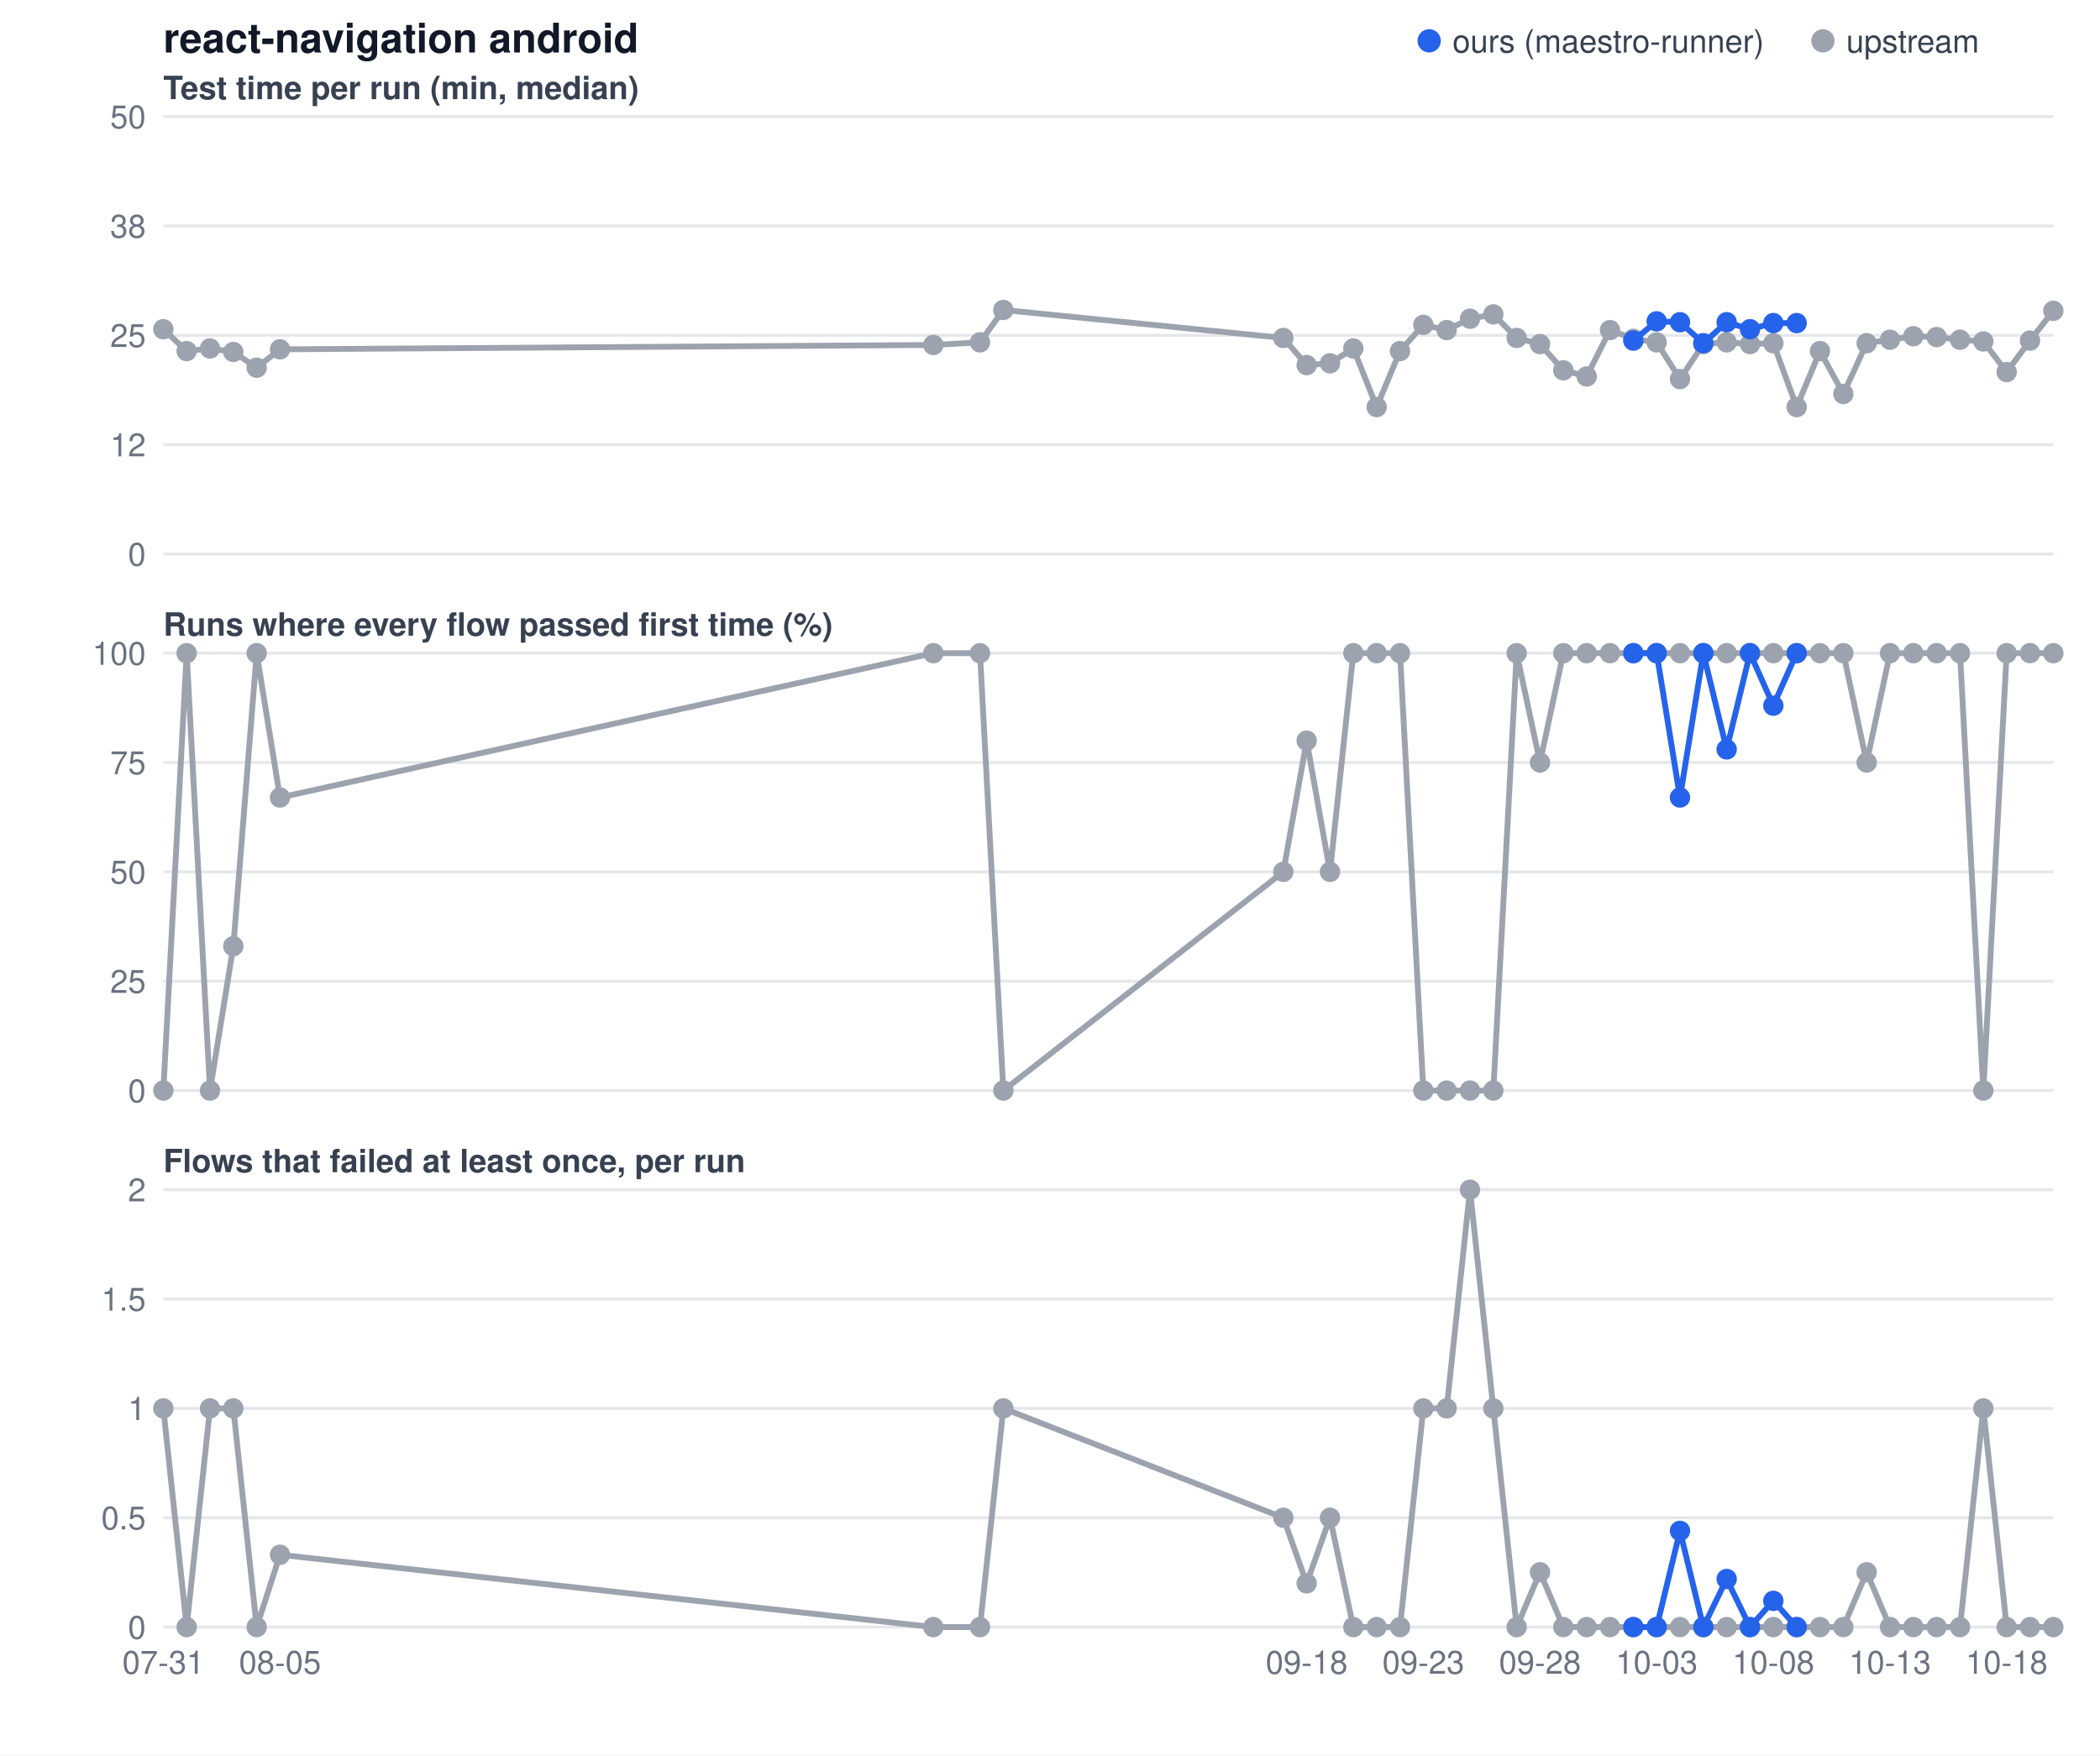
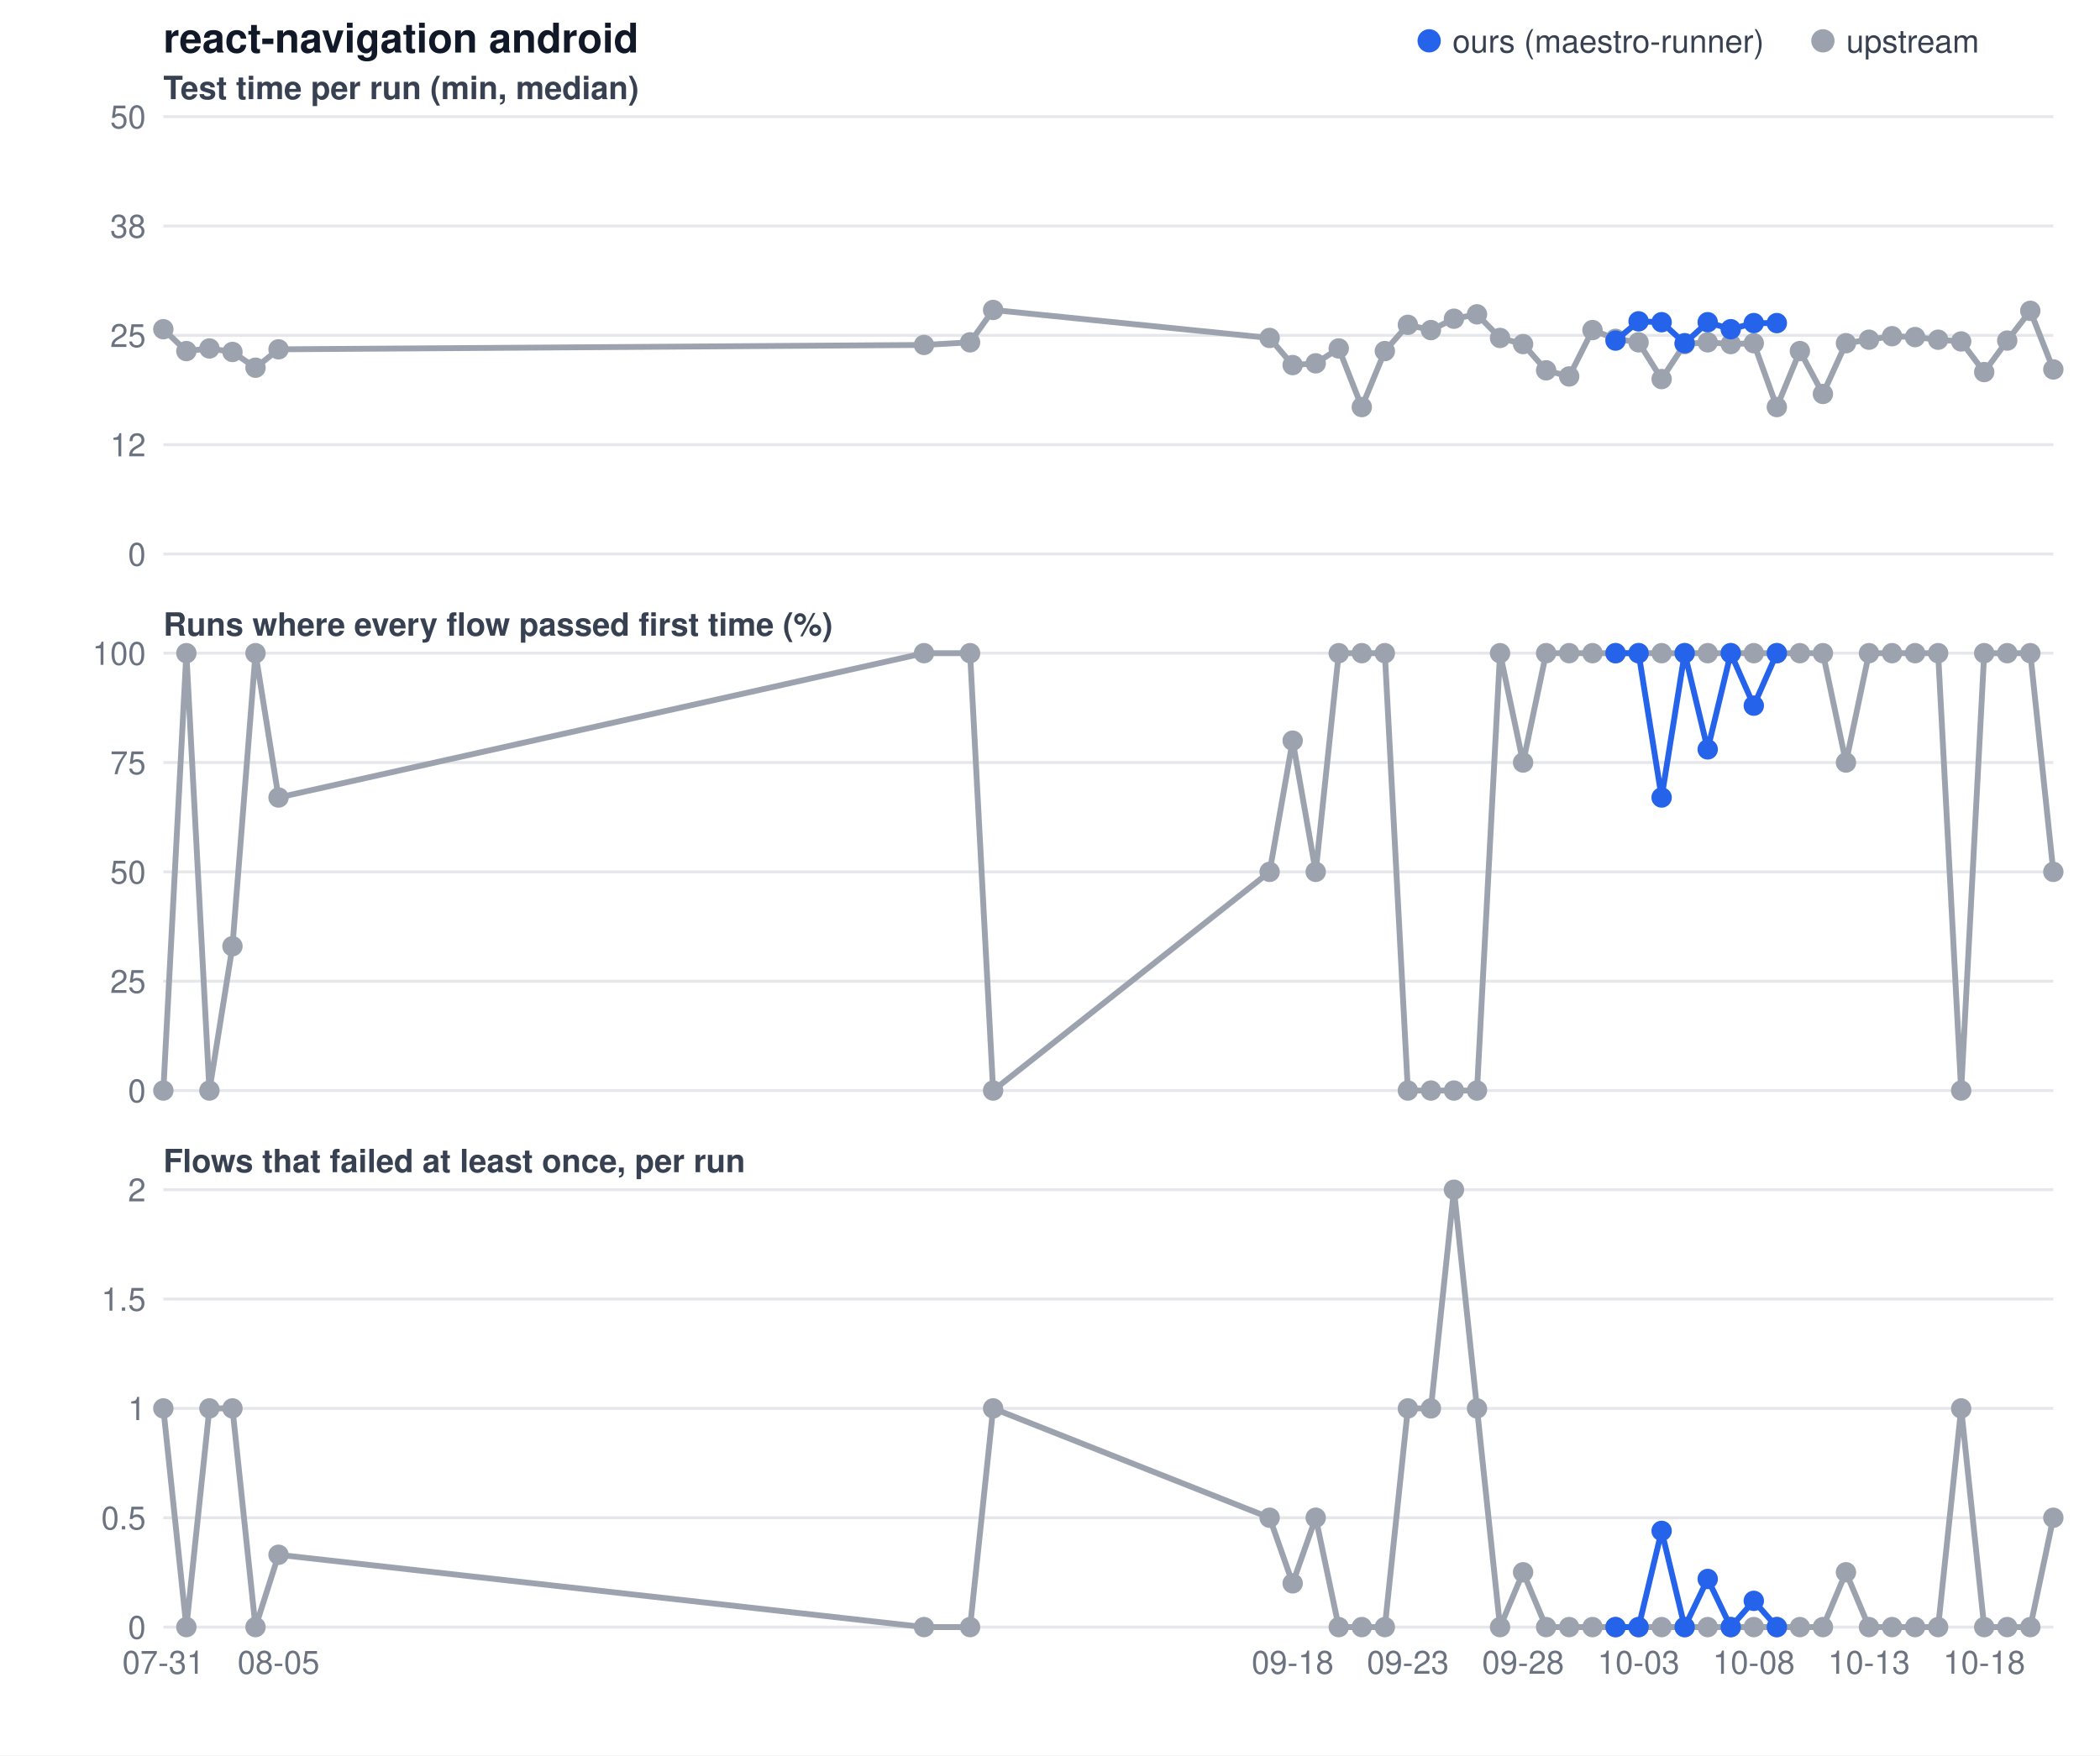
<svg xmlns="http://www.w3.org/2000/svg" width="720" height="602" font-family="-apple-system,Segoe UI,Helvetica,Arial,sans-serif" font-size="11">
  <rect width="100%" height="100%" fill="#ffffff" />
  <text x="56" y="18" font-size="14" font-weight="600" fill="#111827">react-navigation android</text>
  <circle cx="490" cy="14" r="4" fill="#2563eb" />
  <text x="498" y="18" fill="#374151">ours (maestro-runner)</text>
  <circle cx="625" cy="14" r="4" fill="#9ca3af" />
  <text x="633" y="18" fill="#374151">upstream</text>
  <text x="56" y="34" fill="#374151" font-weight="600">Test time per run (min, median)</text>
  <line x1="56" x2="704" y1="190.0" y2="190.0" stroke="#e5e7eb" />
  <text x="50" y="194.0" text-anchor="end" fill="#6b7280">0</text>
  <line x1="56" x2="704" y1="152.5" y2="152.5" stroke="#e5e7eb" />
  <text x="50" y="156.5" text-anchor="end" fill="#6b7280">12</text>
  <line x1="56" x2="704" y1="115.0" y2="115.0" stroke="#e5e7eb" />
  <text x="50" y="119.0" text-anchor="end" fill="#6b7280">25</text>
  <line x1="56" x2="704" y1="77.5" y2="77.5" stroke="#e5e7eb" />
  <text x="50" y="81.5" text-anchor="end" fill="#6b7280">38</text>
  <line x1="56" x2="704" y1="40.0" y2="40.0" stroke="#e5e7eb" />
  <text x="50" y="44.0" text-anchor="end" fill="#6b7280">50</text>
-   <polyline fill="none" stroke="#9ca3af" stroke-width="2" points="56.0,112.9 64.0,120.4 72.0,119.5 80.0,120.7 88.0,126.1 96.0,119.8 320.0,118.3 336.0,117.4 344.0,106.3 440.0,115.9 448.0,125.2 456.0,124.6 464.0,119.5 472.0,139.6 480.0,120.4 488.0,111.4 496.0,113.2 504.0,109.3 512.0,107.8 520.0,115.9 528.0,118.0 536.0,127.0 544.0,129.1 552.0,113.2 560.0,116.2 568.0,117.4 576.0,130.0 584.0,118.0 592.0,117.4 600.0,118.0 608.0,117.7 616.0,139.6 624.0,120.4 632.0,135.1 640.0,117.7 648.0,116.5 656.0,115.3 664.0,115.6 672.0,116.5 680.0,117.1 688.0,127.6 696.0,116.8 704.0,106.6" />
+   <polyline fill="none" stroke="#9ca3af" stroke-width="2" points="56.0,112.9 63.9,120.4 71.8,119.5 79.7,120.7 87.6,126.1 95.5,119.8 316.8,118.3 332.6,117.4 340.5,106.3 435.3,115.9 443.2,125.2 451.1,124.6 459.0,119.5 466.9,139.6 474.8,120.4 482.7,111.4 490.6,113.2 498.5,109.3 506.4,107.8 514.3,115.9 522.2,118.0 530.1,127.0 538.0,129.1 546.0,113.2 553.9,116.2 561.8,117.4 569.7,130.0 577.6,118.0 585.5,117.4 593.4,118.0 601.3,117.7 609.2,139.6 617.1,120.4 625.0,135.1 632.9,117.7 640.8,116.5 648.7,115.3 656.6,115.6 664.5,116.5 672.4,117.1 680.3,127.6 688.2,116.8 696.1,106.6 704.0,126.7" />
  <circle cx="56.0" cy="112.9" r="3.5" fill="#9ca3af" />
-   <circle cx="64.0" cy="120.4" r="3.5" fill="#9ca3af" />
-   <circle cx="72.0" cy="119.5" r="3.5" fill="#9ca3af" />
-   <circle cx="80.0" cy="120.7" r="3.5" fill="#9ca3af" />
-   <circle cx="88.0" cy="126.1" r="3.5" fill="#9ca3af" />
-   <circle cx="96.0" cy="119.8" r="3.5" fill="#9ca3af" />
-   <circle cx="320.0" cy="118.3" r="3.5" fill="#9ca3af" />
-   <circle cx="336.0" cy="117.4" r="3.5" fill="#9ca3af" />
-   <circle cx="344.0" cy="106.3" r="3.5" fill="#9ca3af" />
-   <circle cx="440.0" cy="115.9" r="3.5" fill="#9ca3af" />
-   <circle cx="448.0" cy="125.2" r="3.5" fill="#9ca3af" />
-   <circle cx="456.0" cy="124.6" r="3.5" fill="#9ca3af" />
-   <circle cx="464.0" cy="119.5" r="3.5" fill="#9ca3af" />
-   <circle cx="472.0" cy="139.6" r="3.5" fill="#9ca3af" />
-   <circle cx="480.0" cy="120.4" r="3.5" fill="#9ca3af" />
-   <circle cx="488.0" cy="111.4" r="3.5" fill="#9ca3af" />
-   <circle cx="496.0" cy="113.2" r="3.5" fill="#9ca3af" />
-   <circle cx="504.0" cy="109.3" r="3.5" fill="#9ca3af" />
-   <circle cx="512.0" cy="107.8" r="3.5" fill="#9ca3af" />
-   <circle cx="520.0" cy="115.9" r="3.5" fill="#9ca3af" />
-   <circle cx="528.0" cy="118.0" r="3.5" fill="#9ca3af" />
-   <circle cx="536.0" cy="127.0" r="3.5" fill="#9ca3af" />
-   <circle cx="544.0" cy="129.1" r="3.5" fill="#9ca3af" />
-   <circle cx="552.0" cy="113.2" r="3.5" fill="#9ca3af" />
-   <circle cx="560.0" cy="116.2" r="3.5" fill="#9ca3af" />
-   <circle cx="568.0" cy="117.4" r="3.5" fill="#9ca3af" />
-   <circle cx="576.0" cy="130.0" r="3.5" fill="#9ca3af" />
-   <circle cx="584.0" cy="118.0" r="3.5" fill="#9ca3af" />
-   <circle cx="592.0" cy="117.4" r="3.5" fill="#9ca3af" />
-   <circle cx="600.0" cy="118.0" r="3.5" fill="#9ca3af" />
-   <circle cx="608.0" cy="117.7" r="3.5" fill="#9ca3af" />
-   <circle cx="616.0" cy="139.6" r="3.5" fill="#9ca3af" />
-   <circle cx="624.0" cy="120.4" r="3.5" fill="#9ca3af" />
-   <circle cx="632.0" cy="135.1" r="3.5" fill="#9ca3af" />
-   <circle cx="640.0" cy="117.7" r="3.5" fill="#9ca3af" />
-   <circle cx="648.0" cy="116.5" r="3.5" fill="#9ca3af" />
-   <circle cx="656.0" cy="115.3" r="3.5" fill="#9ca3af" />
-   <circle cx="664.0" cy="115.6" r="3.5" fill="#9ca3af" />
-   <circle cx="672.0" cy="116.5" r="3.5" fill="#9ca3af" />
-   <circle cx="680.0" cy="117.1" r="3.5" fill="#9ca3af" />
-   <circle cx="688.0" cy="127.6" r="3.5" fill="#9ca3af" />
-   <circle cx="696.0" cy="116.8" r="3.5" fill="#9ca3af" />
-   <circle cx="704.0" cy="106.6" r="3.5" fill="#9ca3af" />
-   <polyline fill="none" stroke="#2563eb" stroke-width="2" points="560.0,116.8 568.0,110.2 576.0,110.5 584.0,117.7 592.0,110.5 600.0,112.9 608.0,110.8 616.0,110.8" />
-   <circle cx="560.0" cy="116.8" r="3.5" fill="#2563eb" />
-   <circle cx="568.0" cy="110.2" r="3.5" fill="#2563eb" />
-   <circle cx="576.0" cy="110.5" r="3.5" fill="#2563eb" />
-   <circle cx="584.0" cy="117.7" r="3.5" fill="#2563eb" />
-   <circle cx="592.0" cy="110.5" r="3.5" fill="#2563eb" />
-   <circle cx="600.0" cy="112.9" r="3.5" fill="#2563eb" />
-   <circle cx="608.0" cy="110.8" r="3.5" fill="#2563eb" />
-   <circle cx="616.0" cy="110.8" r="3.5" fill="#2563eb" />
+   <circle cx="63.9" cy="120.4" r="3.5" fill="#9ca3af" />
+   <circle cx="71.8" cy="119.5" r="3.5" fill="#9ca3af" />
+   <circle cx="79.7" cy="120.7" r="3.5" fill="#9ca3af" />
+   <circle cx="87.6" cy="126.1" r="3.5" fill="#9ca3af" />
+   <circle cx="95.5" cy="119.8" r="3.5" fill="#9ca3af" />
+   <circle cx="316.8" cy="118.3" r="3.5" fill="#9ca3af" />
+   <circle cx="332.6" cy="117.4" r="3.5" fill="#9ca3af" />
+   <circle cx="340.5" cy="106.3" r="3.5" fill="#9ca3af" />
+   <circle cx="435.3" cy="115.9" r="3.5" fill="#9ca3af" />
+   <circle cx="443.2" cy="125.2" r="3.5" fill="#9ca3af" />
+   <circle cx="451.1" cy="124.6" r="3.5" fill="#9ca3af" />
+   <circle cx="459.0" cy="119.5" r="3.5" fill="#9ca3af" />
+   <circle cx="466.9" cy="139.6" r="3.5" fill="#9ca3af" />
+   <circle cx="474.8" cy="120.4" r="3.5" fill="#9ca3af" />
+   <circle cx="482.7" cy="111.4" r="3.5" fill="#9ca3af" />
+   <circle cx="490.6" cy="113.2" r="3.5" fill="#9ca3af" />
+   <circle cx="498.5" cy="109.3" r="3.5" fill="#9ca3af" />
+   <circle cx="506.4" cy="107.8" r="3.5" fill="#9ca3af" />
+   <circle cx="514.3" cy="115.9" r="3.5" fill="#9ca3af" />
+   <circle cx="522.2" cy="118.0" r="3.5" fill="#9ca3af" />
+   <circle cx="530.1" cy="127.0" r="3.5" fill="#9ca3af" />
+   <circle cx="538.0" cy="129.1" r="3.5" fill="#9ca3af" />
+   <circle cx="546.0" cy="113.2" r="3.5" fill="#9ca3af" />
+   <circle cx="553.9" cy="116.2" r="3.5" fill="#9ca3af" />
+   <circle cx="561.8" cy="117.4" r="3.5" fill="#9ca3af" />
+   <circle cx="569.7" cy="130.0" r="3.5" fill="#9ca3af" />
+   <circle cx="577.6" cy="118.0" r="3.5" fill="#9ca3af" />
+   <circle cx="585.5" cy="117.4" r="3.5" fill="#9ca3af" />
+   <circle cx="593.4" cy="118.0" r="3.5" fill="#9ca3af" />
+   <circle cx="601.3" cy="117.7" r="3.5" fill="#9ca3af" />
+   <circle cx="609.2" cy="139.6" r="3.5" fill="#9ca3af" />
+   <circle cx="617.1" cy="120.4" r="3.5" fill="#9ca3af" />
+   <circle cx="625.0" cy="135.1" r="3.5" fill="#9ca3af" />
+   <circle cx="632.9" cy="117.7" r="3.5" fill="#9ca3af" />
+   <circle cx="640.8" cy="116.5" r="3.5" fill="#9ca3af" />
+   <circle cx="648.7" cy="115.3" r="3.5" fill="#9ca3af" />
+   <circle cx="656.6" cy="115.6" r="3.5" fill="#9ca3af" />
+   <circle cx="664.5" cy="116.5" r="3.5" fill="#9ca3af" />
+   <circle cx="672.4" cy="117.1" r="3.5" fill="#9ca3af" />
+   <circle cx="680.3" cy="127.6" r="3.5" fill="#9ca3af" />
+   <circle cx="688.2" cy="116.8" r="3.5" fill="#9ca3af" />
+   <circle cx="696.1" cy="106.6" r="3.5" fill="#9ca3af" />
+   <circle cx="704.0" cy="126.7" r="3.5" fill="#9ca3af" />
+   <polyline fill="none" stroke="#2563eb" stroke-width="2" points="553.9,116.8 561.8,110.2 569.7,110.5 577.6,117.7 585.5,110.5 593.4,112.9 601.3,110.8 609.2,110.8" />
+   <circle cx="553.9" cy="116.8" r="3.5" fill="#2563eb" />
+   <circle cx="561.8" cy="110.2" r="3.5" fill="#2563eb" />
+   <circle cx="569.7" cy="110.5" r="3.5" fill="#2563eb" />
+   <circle cx="577.6" cy="117.7" r="3.5" fill="#2563eb" />
+   <circle cx="585.5" cy="110.5" r="3.5" fill="#2563eb" />
+   <circle cx="593.4" cy="112.9" r="3.5" fill="#2563eb" />
+   <circle cx="601.3" cy="110.8" r="3.5" fill="#2563eb" />
+   <circle cx="609.2" cy="110.8" r="3.5" fill="#2563eb" />
  <text x="56" y="218" fill="#374151" font-weight="600">Runs where every flow passed first time (%)</text>
  <line x1="56" x2="704" y1="374.0" y2="374.0" stroke="#e5e7eb" />
  <text x="50" y="378.0" text-anchor="end" fill="#6b7280">0</text>
  <line x1="56" x2="704" y1="336.5" y2="336.5" stroke="#e5e7eb" />
  <text x="50" y="340.5" text-anchor="end" fill="#6b7280">25</text>
  <line x1="56" x2="704" y1="299.0" y2="299.0" stroke="#e5e7eb" />
  <text x="50" y="303.0" text-anchor="end" fill="#6b7280">50</text>
  <line x1="56" x2="704" y1="261.5" y2="261.5" stroke="#e5e7eb" />
  <text x="50" y="265.5" text-anchor="end" fill="#6b7280">75</text>
  <line x1="56" x2="704" y1="224.0" y2="224.0" stroke="#e5e7eb" />
  <text x="50" y="228.0" text-anchor="end" fill="#6b7280">100</text>
-   <polyline fill="none" stroke="#9ca3af" stroke-width="2" points="56.0,374.0 64.0,224.0 72.0,374.0 80.0,324.5 88.0,224.0 96.0,273.5 320.0,224.0 336.0,224.0 344.0,374.0 440.0,299.0 448.0,254.0 456.0,299.0 464.0,224.0 472.0,224.0 480.0,224.0 488.0,374.0 496.0,374.0 504.0,374.0 512.0,374.0 520.0,224.0 528.0,261.5 536.0,224.0 544.0,224.0 552.0,224.0 560.0,224.0 568.0,224.0 576.0,224.0 584.0,224.0 592.0,224.0 600.0,224.0 608.0,224.0 616.0,224.0 624.0,224.0 632.0,224.0 640.0,261.5 648.0,224.0 656.0,224.0 664.0,224.0 672.0,224.0 680.0,374.0 688.0,224.0 696.0,224.0 704.0,224.0" />
+   <polyline fill="none" stroke="#9ca3af" stroke-width="2" points="56.0,374.0 63.9,224.0 71.8,374.0 79.7,324.5 87.6,224.0 95.5,273.5 316.8,224.0 332.6,224.0 340.5,374.0 435.3,299.0 443.2,254.0 451.1,299.0 459.0,224.0 466.9,224.0 474.8,224.0 482.7,374.0 490.6,374.0 498.5,374.0 506.4,374.0 514.3,224.0 522.2,261.5 530.1,224.0 538.0,224.0 546.0,224.0 553.9,224.0 561.8,224.0 569.7,224.0 577.6,224.0 585.5,224.0 593.4,224.0 601.3,224.0 609.2,224.0 617.1,224.0 625.0,224.0 632.9,261.5 640.8,224.0 648.7,224.0 656.6,224.0 664.5,224.0 672.4,374.0 680.3,224.0 688.2,224.0 696.1,224.0 704.0,299.0" />
  <circle cx="56.0" cy="374.0" r="3.5" fill="#9ca3af" />
-   <circle cx="64.0" cy="224.0" r="3.5" fill="#9ca3af" />
-   <circle cx="72.0" cy="374.0" r="3.5" fill="#9ca3af" />
-   <circle cx="80.0" cy="324.5" r="3.5" fill="#9ca3af" />
-   <circle cx="88.0" cy="224.0" r="3.5" fill="#9ca3af" />
-   <circle cx="96.0" cy="273.5" r="3.5" fill="#9ca3af" />
-   <circle cx="320.0" cy="224.0" r="3.5" fill="#9ca3af" />
-   <circle cx="336.0" cy="224.0" r="3.5" fill="#9ca3af" />
-   <circle cx="344.0" cy="374.0" r="3.5" fill="#9ca3af" />
-   <circle cx="440.0" cy="299.0" r="3.5" fill="#9ca3af" />
-   <circle cx="448.0" cy="254.0" r="3.5" fill="#9ca3af" />
-   <circle cx="456.0" cy="299.0" r="3.5" fill="#9ca3af" />
-   <circle cx="464.0" cy="224.0" r="3.5" fill="#9ca3af" />
-   <circle cx="472.0" cy="224.0" r="3.5" fill="#9ca3af" />
-   <circle cx="480.0" cy="224.0" r="3.5" fill="#9ca3af" />
-   <circle cx="488.0" cy="374.0" r="3.5" fill="#9ca3af" />
-   <circle cx="496.0" cy="374.0" r="3.5" fill="#9ca3af" />
-   <circle cx="504.0" cy="374.0" r="3.5" fill="#9ca3af" />
-   <circle cx="512.0" cy="374.0" r="3.5" fill="#9ca3af" />
-   <circle cx="520.0" cy="224.0" r="3.5" fill="#9ca3af" />
-   <circle cx="528.0" cy="261.5" r="3.5" fill="#9ca3af" />
-   <circle cx="536.0" cy="224.0" r="3.5" fill="#9ca3af" />
-   <circle cx="544.0" cy="224.0" r="3.5" fill="#9ca3af" />
-   <circle cx="552.0" cy="224.0" r="3.5" fill="#9ca3af" />
-   <circle cx="560.0" cy="224.0" r="3.5" fill="#9ca3af" />
-   <circle cx="568.0" cy="224.0" r="3.5" fill="#9ca3af" />
-   <circle cx="576.0" cy="224.0" r="3.5" fill="#9ca3af" />
-   <circle cx="584.0" cy="224.0" r="3.5" fill="#9ca3af" />
-   <circle cx="592.0" cy="224.0" r="3.5" fill="#9ca3af" />
-   <circle cx="600.0" cy="224.0" r="3.5" fill="#9ca3af" />
-   <circle cx="608.0" cy="224.0" r="3.5" fill="#9ca3af" />
-   <circle cx="616.0" cy="224.0" r="3.5" fill="#9ca3af" />
-   <circle cx="624.0" cy="224.0" r="3.5" fill="#9ca3af" />
-   <circle cx="632.0" cy="224.0" r="3.5" fill="#9ca3af" />
-   <circle cx="640.0" cy="261.5" r="3.5" fill="#9ca3af" />
-   <circle cx="648.0" cy="224.0" r="3.5" fill="#9ca3af" />
-   <circle cx="656.0" cy="224.0" r="3.5" fill="#9ca3af" />
-   <circle cx="664.0" cy="224.0" r="3.5" fill="#9ca3af" />
-   <circle cx="672.0" cy="224.0" r="3.5" fill="#9ca3af" />
-   <circle cx="680.0" cy="374.0" r="3.5" fill="#9ca3af" />
-   <circle cx="688.0" cy="224.0" r="3.5" fill="#9ca3af" />
-   <circle cx="696.0" cy="224.0" r="3.5" fill="#9ca3af" />
-   <circle cx="704.0" cy="224.0" r="3.5" fill="#9ca3af" />
-   <polyline fill="none" stroke="#2563eb" stroke-width="2" points="560.0,224.0 568.0,224.0 576.0,273.5 584.0,224.0 592.0,257.0 600.0,224.0 608.0,242.0 616.0,224.0" />
-   <circle cx="560.0" cy="224.0" r="3.5" fill="#2563eb" />
-   <circle cx="568.0" cy="224.0" r="3.5" fill="#2563eb" />
-   <circle cx="576.0" cy="273.5" r="3.5" fill="#2563eb" />
-   <circle cx="584.0" cy="224.0" r="3.5" fill="#2563eb" />
-   <circle cx="592.0" cy="257.0" r="3.5" fill="#2563eb" />
-   <circle cx="600.0" cy="224.0" r="3.5" fill="#2563eb" />
-   <circle cx="608.0" cy="242.0" r="3.5" fill="#2563eb" />
-   <circle cx="616.0" cy="224.0" r="3.5" fill="#2563eb" />
+   <circle cx="63.9" cy="224.0" r="3.5" fill="#9ca3af" />
+   <circle cx="71.8" cy="374.0" r="3.5" fill="#9ca3af" />
+   <circle cx="79.7" cy="324.5" r="3.5" fill="#9ca3af" />
+   <circle cx="87.6" cy="224.0" r="3.5" fill="#9ca3af" />
+   <circle cx="95.5" cy="273.5" r="3.5" fill="#9ca3af" />
+   <circle cx="316.8" cy="224.0" r="3.5" fill="#9ca3af" />
+   <circle cx="332.6" cy="224.0" r="3.5" fill="#9ca3af" />
+   <circle cx="340.5" cy="374.0" r="3.5" fill="#9ca3af" />
+   <circle cx="435.3" cy="299.0" r="3.5" fill="#9ca3af" />
+   <circle cx="443.2" cy="254.0" r="3.5" fill="#9ca3af" />
+   <circle cx="451.1" cy="299.0" r="3.5" fill="#9ca3af" />
+   <circle cx="459.0" cy="224.0" r="3.5" fill="#9ca3af" />
+   <circle cx="466.9" cy="224.0" r="3.5" fill="#9ca3af" />
+   <circle cx="474.8" cy="224.0" r="3.5" fill="#9ca3af" />
+   <circle cx="482.7" cy="374.0" r="3.5" fill="#9ca3af" />
+   <circle cx="490.6" cy="374.0" r="3.5" fill="#9ca3af" />
+   <circle cx="498.5" cy="374.0" r="3.5" fill="#9ca3af" />
+   <circle cx="506.4" cy="374.0" r="3.5" fill="#9ca3af" />
+   <circle cx="514.3" cy="224.0" r="3.5" fill="#9ca3af" />
+   <circle cx="522.2" cy="261.5" r="3.5" fill="#9ca3af" />
+   <circle cx="530.1" cy="224.0" r="3.5" fill="#9ca3af" />
+   <circle cx="538.0" cy="224.0" r="3.5" fill="#9ca3af" />
+   <circle cx="546.0" cy="224.0" r="3.5" fill="#9ca3af" />
+   <circle cx="553.9" cy="224.0" r="3.5" fill="#9ca3af" />
+   <circle cx="561.8" cy="224.0" r="3.5" fill="#9ca3af" />
+   <circle cx="569.7" cy="224.0" r="3.5" fill="#9ca3af" />
+   <circle cx="577.6" cy="224.0" r="3.5" fill="#9ca3af" />
+   <circle cx="585.5" cy="224.0" r="3.5" fill="#9ca3af" />
+   <circle cx="593.4" cy="224.0" r="3.5" fill="#9ca3af" />
+   <circle cx="601.3" cy="224.0" r="3.5" fill="#9ca3af" />
+   <circle cx="609.2" cy="224.0" r="3.5" fill="#9ca3af" />
+   <circle cx="617.1" cy="224.0" r="3.5" fill="#9ca3af" />
+   <circle cx="625.0" cy="224.0" r="3.5" fill="#9ca3af" />
+   <circle cx="632.9" cy="261.5" r="3.5" fill="#9ca3af" />
+   <circle cx="640.8" cy="224.0" r="3.5" fill="#9ca3af" />
+   <circle cx="648.7" cy="224.0" r="3.5" fill="#9ca3af" />
+   <circle cx="656.6" cy="224.0" r="3.5" fill="#9ca3af" />
+   <circle cx="664.5" cy="224.0" r="3.5" fill="#9ca3af" />
+   <circle cx="672.4" cy="374.0" r="3.5" fill="#9ca3af" />
+   <circle cx="680.3" cy="224.0" r="3.5" fill="#9ca3af" />
+   <circle cx="688.2" cy="224.0" r="3.5" fill="#9ca3af" />
+   <circle cx="696.1" cy="224.0" r="3.5" fill="#9ca3af" />
+   <circle cx="704.0" cy="299.0" r="3.5" fill="#9ca3af" />
+   <polyline fill="none" stroke="#2563eb" stroke-width="2" points="553.9,224.0 561.8,224.0 569.7,273.5 577.6,224.0 585.5,257.0 593.4,224.0 601.3,242.0 609.2,224.0" />
+   <circle cx="553.9" cy="224.0" r="3.5" fill="#2563eb" />
+   <circle cx="561.8" cy="224.0" r="3.5" fill="#2563eb" />
+   <circle cx="569.7" cy="273.5" r="3.5" fill="#2563eb" />
+   <circle cx="577.6" cy="224.0" r="3.5" fill="#2563eb" />
+   <circle cx="585.5" cy="257.0" r="3.5" fill="#2563eb" />
+   <circle cx="593.4" cy="224.0" r="3.5" fill="#2563eb" />
+   <circle cx="601.3" cy="242.0" r="3.5" fill="#2563eb" />
+   <circle cx="609.2" cy="224.0" r="3.5" fill="#2563eb" />
  <text x="56" y="402" fill="#374151" font-weight="600">Flows that failed at least once, per run</text>
  <line x1="56" x2="704" y1="558.0" y2="558.0" stroke="#e5e7eb" />
  <text x="50" y="562.0" text-anchor="end" fill="#6b7280">0</text>
  <line x1="56" x2="704" y1="520.5" y2="520.5" stroke="#e5e7eb" />
  <text x="50" y="524.5" text-anchor="end" fill="#6b7280">0.5</text>
  <line x1="56" x2="704" y1="483.0" y2="483.0" stroke="#e5e7eb" />
  <text x="50" y="487.0" text-anchor="end" fill="#6b7280">1</text>
  <line x1="56" x2="704" y1="445.5" y2="445.5" stroke="#e5e7eb" />
  <text x="50" y="449.5" text-anchor="end" fill="#6b7280">1.5</text>
  <line x1="56" x2="704" y1="408.0" y2="408.0" stroke="#e5e7eb" />
  <text x="50" y="412.0" text-anchor="end" fill="#6b7280">2</text>
-   <polyline fill="none" stroke="#9ca3af" stroke-width="2" points="56.0,483.0 64.0,558.0 72.0,483.0 80.0,483.0 88.0,558.0 96.0,533.2 320.0,558.0 336.0,558.0 344.0,483.0 440.0,520.5 448.0,543.0 456.0,520.5 464.0,558.0 472.0,558.0 480.0,558.0 488.0,483.0 496.0,483.0 504.0,408.0 512.0,483.0 520.0,558.0 528.0,539.2 536.0,558.0 544.0,558.0 552.0,558.0 560.0,558.0 568.0,558.0 576.0,558.0 584.0,558.0 592.0,558.0 600.0,558.0 608.0,558.0 616.0,558.0 624.0,558.0 632.0,558.0 640.0,539.2 648.0,558.0 656.0,558.0 664.0,558.0 672.0,558.0 680.0,483.0 688.0,558.0 696.0,558.0 704.0,558.0" />
+   <polyline fill="none" stroke="#9ca3af" stroke-width="2" points="56.0,483.0 63.9,558.0 71.8,483.0 79.7,483.0 87.6,558.0 95.5,533.2 316.8,558.0 332.6,558.0 340.5,483.0 435.3,520.5 443.2,543.0 451.1,520.5 459.0,558.0 466.9,558.0 474.8,558.0 482.7,483.0 490.6,483.0 498.5,408.0 506.4,483.0 514.3,558.0 522.2,539.2 530.1,558.0 538.0,558.0 546.0,558.0 553.9,558.0 561.8,558.0 569.7,558.0 577.6,558.0 585.5,558.0 593.4,558.0 601.3,558.0 609.2,558.0 617.1,558.0 625.0,558.0 632.9,539.2 640.8,558.0 648.7,558.0 656.6,558.0 664.5,558.0 672.4,483.0 680.3,558.0 688.2,558.0 696.1,558.0 704.0,520.5" />
  <circle cx="56.0" cy="483.0" r="3.5" fill="#9ca3af" />
-   <circle cx="64.0" cy="558.0" r="3.5" fill="#9ca3af" />
-   <circle cx="72.0" cy="483.0" r="3.5" fill="#9ca3af" />
-   <circle cx="80.0" cy="483.0" r="3.5" fill="#9ca3af" />
-   <circle cx="88.0" cy="558.0" r="3.5" fill="#9ca3af" />
-   <circle cx="96.0" cy="533.2" r="3.5" fill="#9ca3af" />
-   <circle cx="320.0" cy="558.0" r="3.5" fill="#9ca3af" />
-   <circle cx="336.0" cy="558.0" r="3.5" fill="#9ca3af" />
-   <circle cx="344.0" cy="483.0" r="3.5" fill="#9ca3af" />
-   <circle cx="440.0" cy="520.5" r="3.5" fill="#9ca3af" />
-   <circle cx="448.0" cy="543.0" r="3.5" fill="#9ca3af" />
-   <circle cx="456.0" cy="520.5" r="3.5" fill="#9ca3af" />
-   <circle cx="464.0" cy="558.0" r="3.5" fill="#9ca3af" />
-   <circle cx="472.0" cy="558.0" r="3.5" fill="#9ca3af" />
-   <circle cx="480.0" cy="558.0" r="3.5" fill="#9ca3af" />
-   <circle cx="488.0" cy="483.0" r="3.5" fill="#9ca3af" />
-   <circle cx="496.0" cy="483.0" r="3.5" fill="#9ca3af" />
-   <circle cx="504.0" cy="408.0" r="3.5" fill="#9ca3af" />
-   <circle cx="512.0" cy="483.0" r="3.5" fill="#9ca3af" />
-   <circle cx="520.0" cy="558.0" r="3.5" fill="#9ca3af" />
-   <circle cx="528.0" cy="539.2" r="3.5" fill="#9ca3af" />
-   <circle cx="536.0" cy="558.0" r="3.5" fill="#9ca3af" />
-   <circle cx="544.0" cy="558.0" r="3.5" fill="#9ca3af" />
-   <circle cx="552.0" cy="558.0" r="3.5" fill="#9ca3af" />
-   <circle cx="560.0" cy="558.0" r="3.5" fill="#9ca3af" />
-   <circle cx="568.0" cy="558.0" r="3.5" fill="#9ca3af" />
-   <circle cx="576.0" cy="558.0" r="3.5" fill="#9ca3af" />
-   <circle cx="584.0" cy="558.0" r="3.5" fill="#9ca3af" />
-   <circle cx="592.0" cy="558.0" r="3.5" fill="#9ca3af" />
-   <circle cx="600.0" cy="558.0" r="3.5" fill="#9ca3af" />
-   <circle cx="608.0" cy="558.0" r="3.5" fill="#9ca3af" />
-   <circle cx="616.0" cy="558.0" r="3.5" fill="#9ca3af" />
-   <circle cx="624.0" cy="558.0" r="3.5" fill="#9ca3af" />
-   <circle cx="632.0" cy="558.0" r="3.5" fill="#9ca3af" />
-   <circle cx="640.0" cy="539.2" r="3.5" fill="#9ca3af" />
-   <circle cx="648.0" cy="558.0" r="3.5" fill="#9ca3af" />
-   <circle cx="656.0" cy="558.0" r="3.5" fill="#9ca3af" />
-   <circle cx="664.0" cy="558.0" r="3.5" fill="#9ca3af" />
-   <circle cx="672.0" cy="558.0" r="3.5" fill="#9ca3af" />
-   <circle cx="680.0" cy="483.0" r="3.5" fill="#9ca3af" />
-   <circle cx="688.0" cy="558.0" r="3.5" fill="#9ca3af" />
-   <circle cx="696.0" cy="558.0" r="3.5" fill="#9ca3af" />
-   <circle cx="704.0" cy="558.0" r="3.5" fill="#9ca3af" />
-   <polyline fill="none" stroke="#2563eb" stroke-width="2" points="560.0,558.0 568.0,558.0 576.0,525.0 584.0,558.0 592.0,541.5 600.0,558.0 608.0,549.0 616.0,558.0" />
-   <circle cx="560.0" cy="558.0" r="3.5" fill="#2563eb" />
-   <circle cx="568.0" cy="558.0" r="3.5" fill="#2563eb" />
-   <circle cx="576.0" cy="525.0" r="3.5" fill="#2563eb" />
-   <circle cx="584.0" cy="558.0" r="3.5" fill="#2563eb" />
-   <circle cx="592.0" cy="541.5" r="3.5" fill="#2563eb" />
-   <circle cx="600.0" cy="558.0" r="3.5" fill="#2563eb" />
-   <circle cx="608.0" cy="549.0" r="3.5" fill="#2563eb" />
-   <circle cx="616.0" cy="558.0" r="3.5" fill="#2563eb" />
+   <circle cx="63.9" cy="558.0" r="3.5" fill="#9ca3af" />
+   <circle cx="71.8" cy="483.0" r="3.5" fill="#9ca3af" />
+   <circle cx="79.7" cy="483.0" r="3.5" fill="#9ca3af" />
+   <circle cx="87.6" cy="558.0" r="3.5" fill="#9ca3af" />
+   <circle cx="95.5" cy="533.2" r="3.5" fill="#9ca3af" />
+   <circle cx="316.8" cy="558.0" r="3.5" fill="#9ca3af" />
+   <circle cx="332.6" cy="558.0" r="3.5" fill="#9ca3af" />
+   <circle cx="340.5" cy="483.0" r="3.5" fill="#9ca3af" />
+   <circle cx="435.3" cy="520.5" r="3.5" fill="#9ca3af" />
+   <circle cx="443.2" cy="543.0" r="3.5" fill="#9ca3af" />
+   <circle cx="451.1" cy="520.5" r="3.5" fill="#9ca3af" />
+   <circle cx="459.0" cy="558.0" r="3.5" fill="#9ca3af" />
+   <circle cx="466.9" cy="558.0" r="3.5" fill="#9ca3af" />
+   <circle cx="474.8" cy="558.0" r="3.5" fill="#9ca3af" />
+   <circle cx="482.7" cy="483.0" r="3.5" fill="#9ca3af" />
+   <circle cx="490.6" cy="483.0" r="3.5" fill="#9ca3af" />
+   <circle cx="498.5" cy="408.0" r="3.5" fill="#9ca3af" />
+   <circle cx="506.4" cy="483.0" r="3.5" fill="#9ca3af" />
+   <circle cx="514.3" cy="558.0" r="3.5" fill="#9ca3af" />
+   <circle cx="522.2" cy="539.2" r="3.5" fill="#9ca3af" />
+   <circle cx="530.1" cy="558.0" r="3.5" fill="#9ca3af" />
+   <circle cx="538.0" cy="558.0" r="3.5" fill="#9ca3af" />
+   <circle cx="546.0" cy="558.0" r="3.5" fill="#9ca3af" />
+   <circle cx="553.9" cy="558.0" r="3.5" fill="#9ca3af" />
+   <circle cx="561.8" cy="558.0" r="3.5" fill="#9ca3af" />
+   <circle cx="569.7" cy="558.0" r="3.5" fill="#9ca3af" />
+   <circle cx="577.6" cy="558.0" r="3.5" fill="#9ca3af" />
+   <circle cx="585.5" cy="558.0" r="3.5" fill="#9ca3af" />
+   <circle cx="593.4" cy="558.0" r="3.5" fill="#9ca3af" />
+   <circle cx="601.3" cy="558.0" r="3.5" fill="#9ca3af" />
+   <circle cx="609.2" cy="558.0" r="3.5" fill="#9ca3af" />
+   <circle cx="617.1" cy="558.0" r="3.5" fill="#9ca3af" />
+   <circle cx="625.0" cy="558.0" r="3.5" fill="#9ca3af" />
+   <circle cx="632.9" cy="539.2" r="3.5" fill="#9ca3af" />
+   <circle cx="640.8" cy="558.0" r="3.5" fill="#9ca3af" />
+   <circle cx="648.7" cy="558.0" r="3.5" fill="#9ca3af" />
+   <circle cx="656.6" cy="558.0" r="3.5" fill="#9ca3af" />
+   <circle cx="664.5" cy="558.0" r="3.5" fill="#9ca3af" />
+   <circle cx="672.4" cy="483.0" r="3.5" fill="#9ca3af" />
+   <circle cx="680.3" cy="558.0" r="3.5" fill="#9ca3af" />
+   <circle cx="688.2" cy="558.0" r="3.5" fill="#9ca3af" />
+   <circle cx="696.1" cy="558.0" r="3.5" fill="#9ca3af" />
+   <circle cx="704.0" cy="520.5" r="3.5" fill="#9ca3af" />
+   <polyline fill="none" stroke="#2563eb" stroke-width="2" points="553.9,558.0 561.8,558.0 569.7,525.0 577.6,558.0 585.5,541.5 593.4,558.0 601.3,549.0 609.2,558.0" />
+   <circle cx="553.9" cy="558.0" r="3.5" fill="#2563eb" />
+   <circle cx="561.8" cy="558.0" r="3.5" fill="#2563eb" />
+   <circle cx="569.7" cy="525.0" r="3.5" fill="#2563eb" />
+   <circle cx="577.6" cy="558.0" r="3.5" fill="#2563eb" />
+   <circle cx="585.5" cy="541.5" r="3.5" fill="#2563eb" />
+   <circle cx="593.4" cy="558.0" r="3.5" fill="#2563eb" />
+   <circle cx="601.3" cy="549.0" r="3.5" fill="#2563eb" />
+   <circle cx="609.2" cy="558.0" r="3.5" fill="#2563eb" />
  <text x="56.0" y="574" text-anchor="middle" fill="#6b7280">07-31</text>
-   <text x="96.0" y="574" text-anchor="middle" fill="#6b7280">08-05</text>
-   <text x="448.0" y="574" text-anchor="middle" fill="#6b7280">09-18</text>
-   <text x="488.0" y="574" text-anchor="middle" fill="#6b7280">09-23</text>
-   <text x="528.0" y="574" text-anchor="middle" fill="#6b7280">09-28</text>
-   <text x="568.0" y="574" text-anchor="middle" fill="#6b7280">10-03</text>
-   <text x="608.0" y="574" text-anchor="middle" fill="#6b7280">10-08</text>
-   <text x="648.0" y="574" text-anchor="middle" fill="#6b7280">10-13</text>
-   <text x="688.0" y="574" text-anchor="middle" fill="#6b7280">10-18</text>
+   <text x="95.5" y="574" text-anchor="middle" fill="#6b7280">08-05</text>
+   <text x="443.2" y="574" text-anchor="middle" fill="#6b7280">09-18</text>
+   <text x="482.7" y="574" text-anchor="middle" fill="#6b7280">09-23</text>
+   <text x="522.2" y="574" text-anchor="middle" fill="#6b7280">09-28</text>
+   <text x="561.8" y="574" text-anchor="middle" fill="#6b7280">10-03</text>
+   <text x="601.3" y="574" text-anchor="middle" fill="#6b7280">10-08</text>
+   <text x="640.8" y="574" text-anchor="middle" fill="#6b7280">10-13</text>
+   <text x="680.3" y="574" text-anchor="middle" fill="#6b7280">10-18</text>
</svg>
